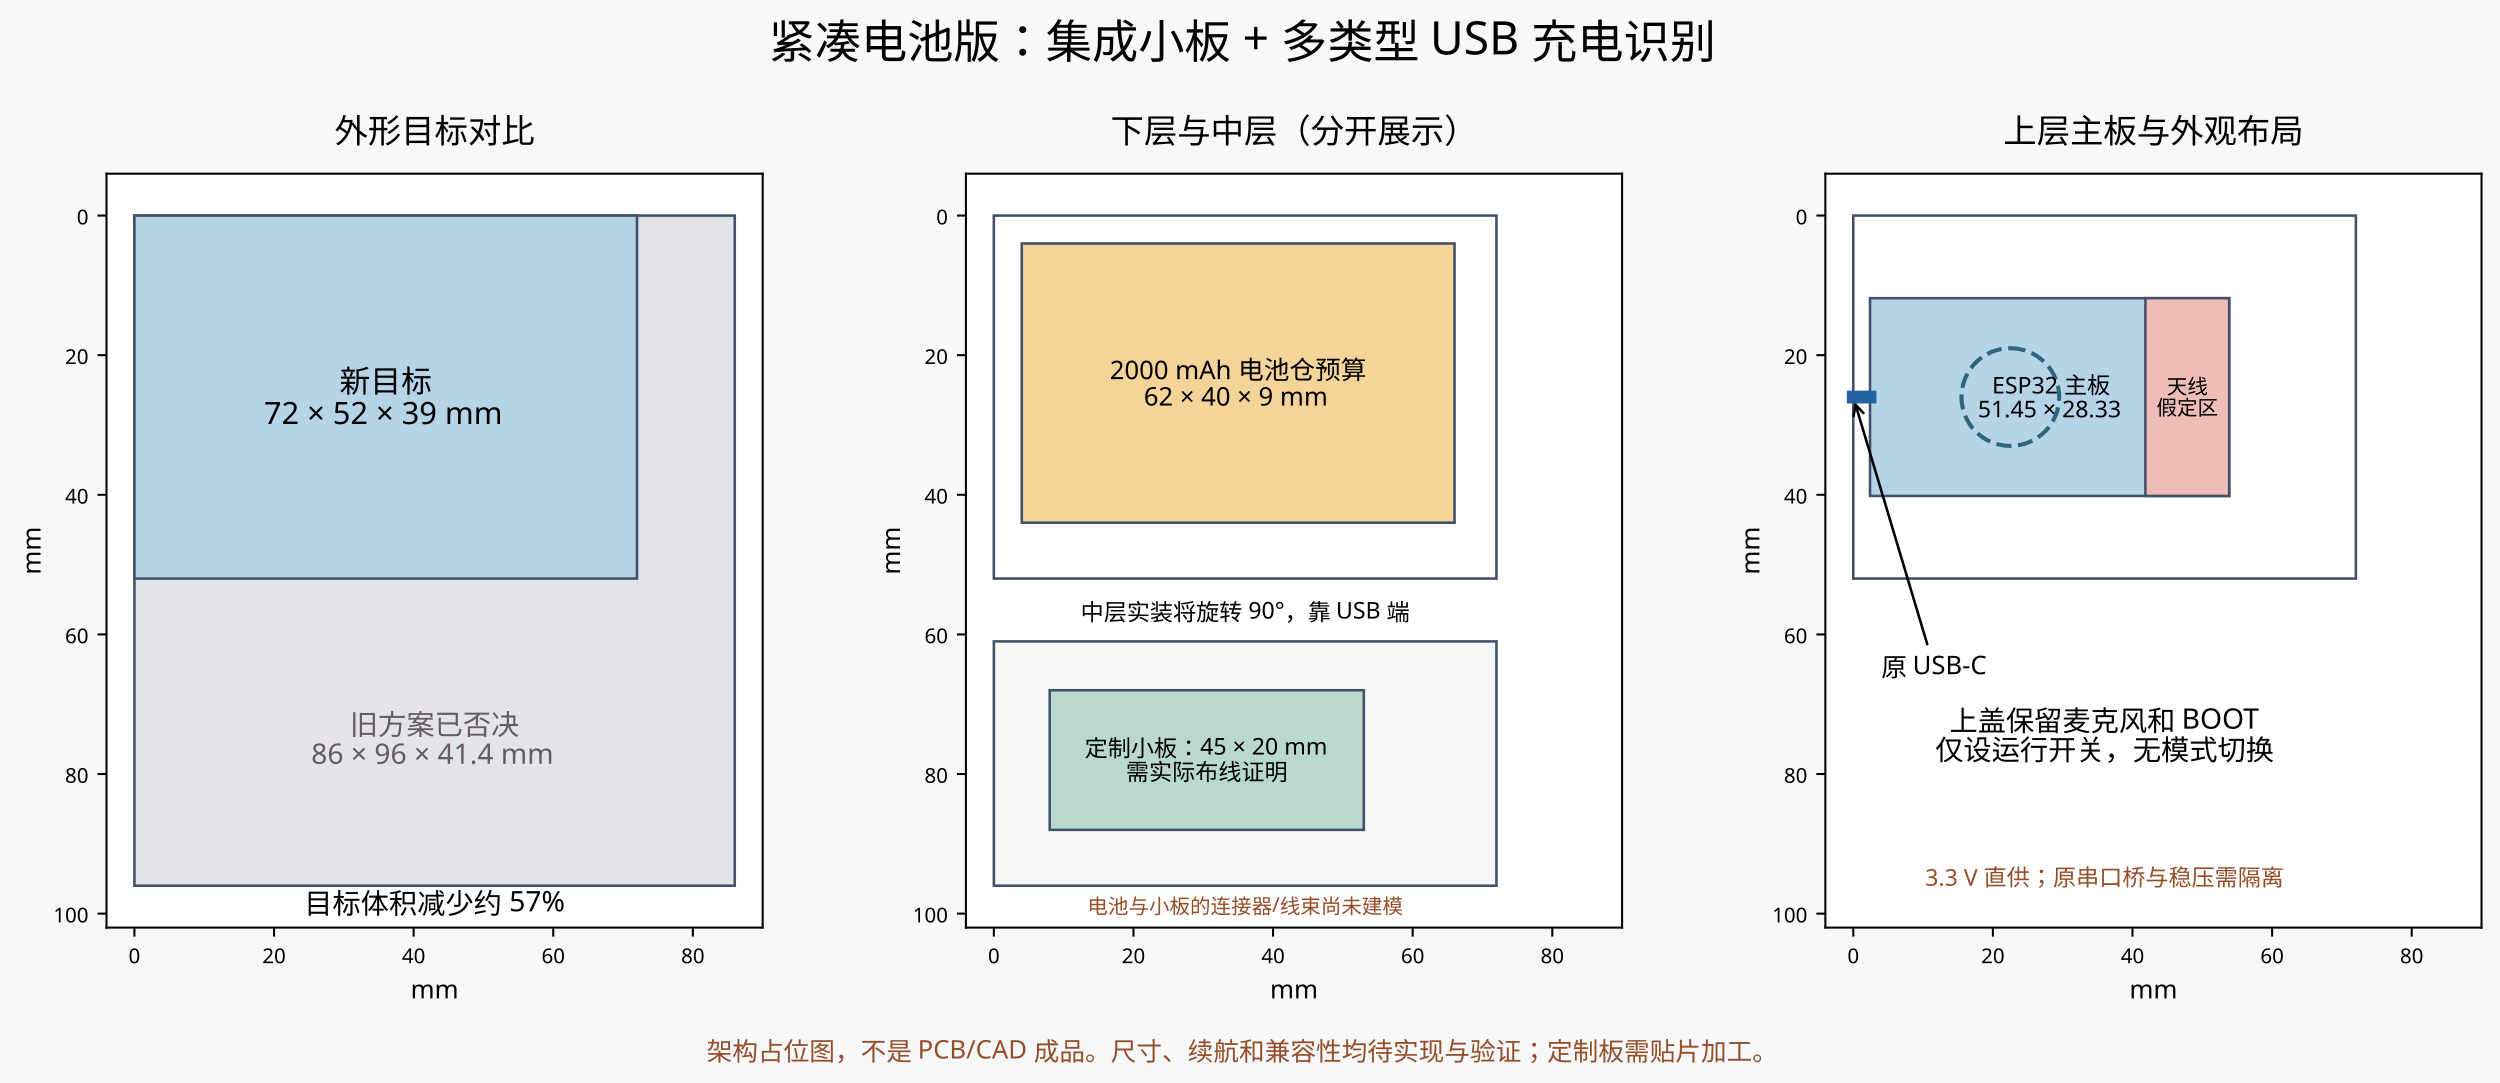
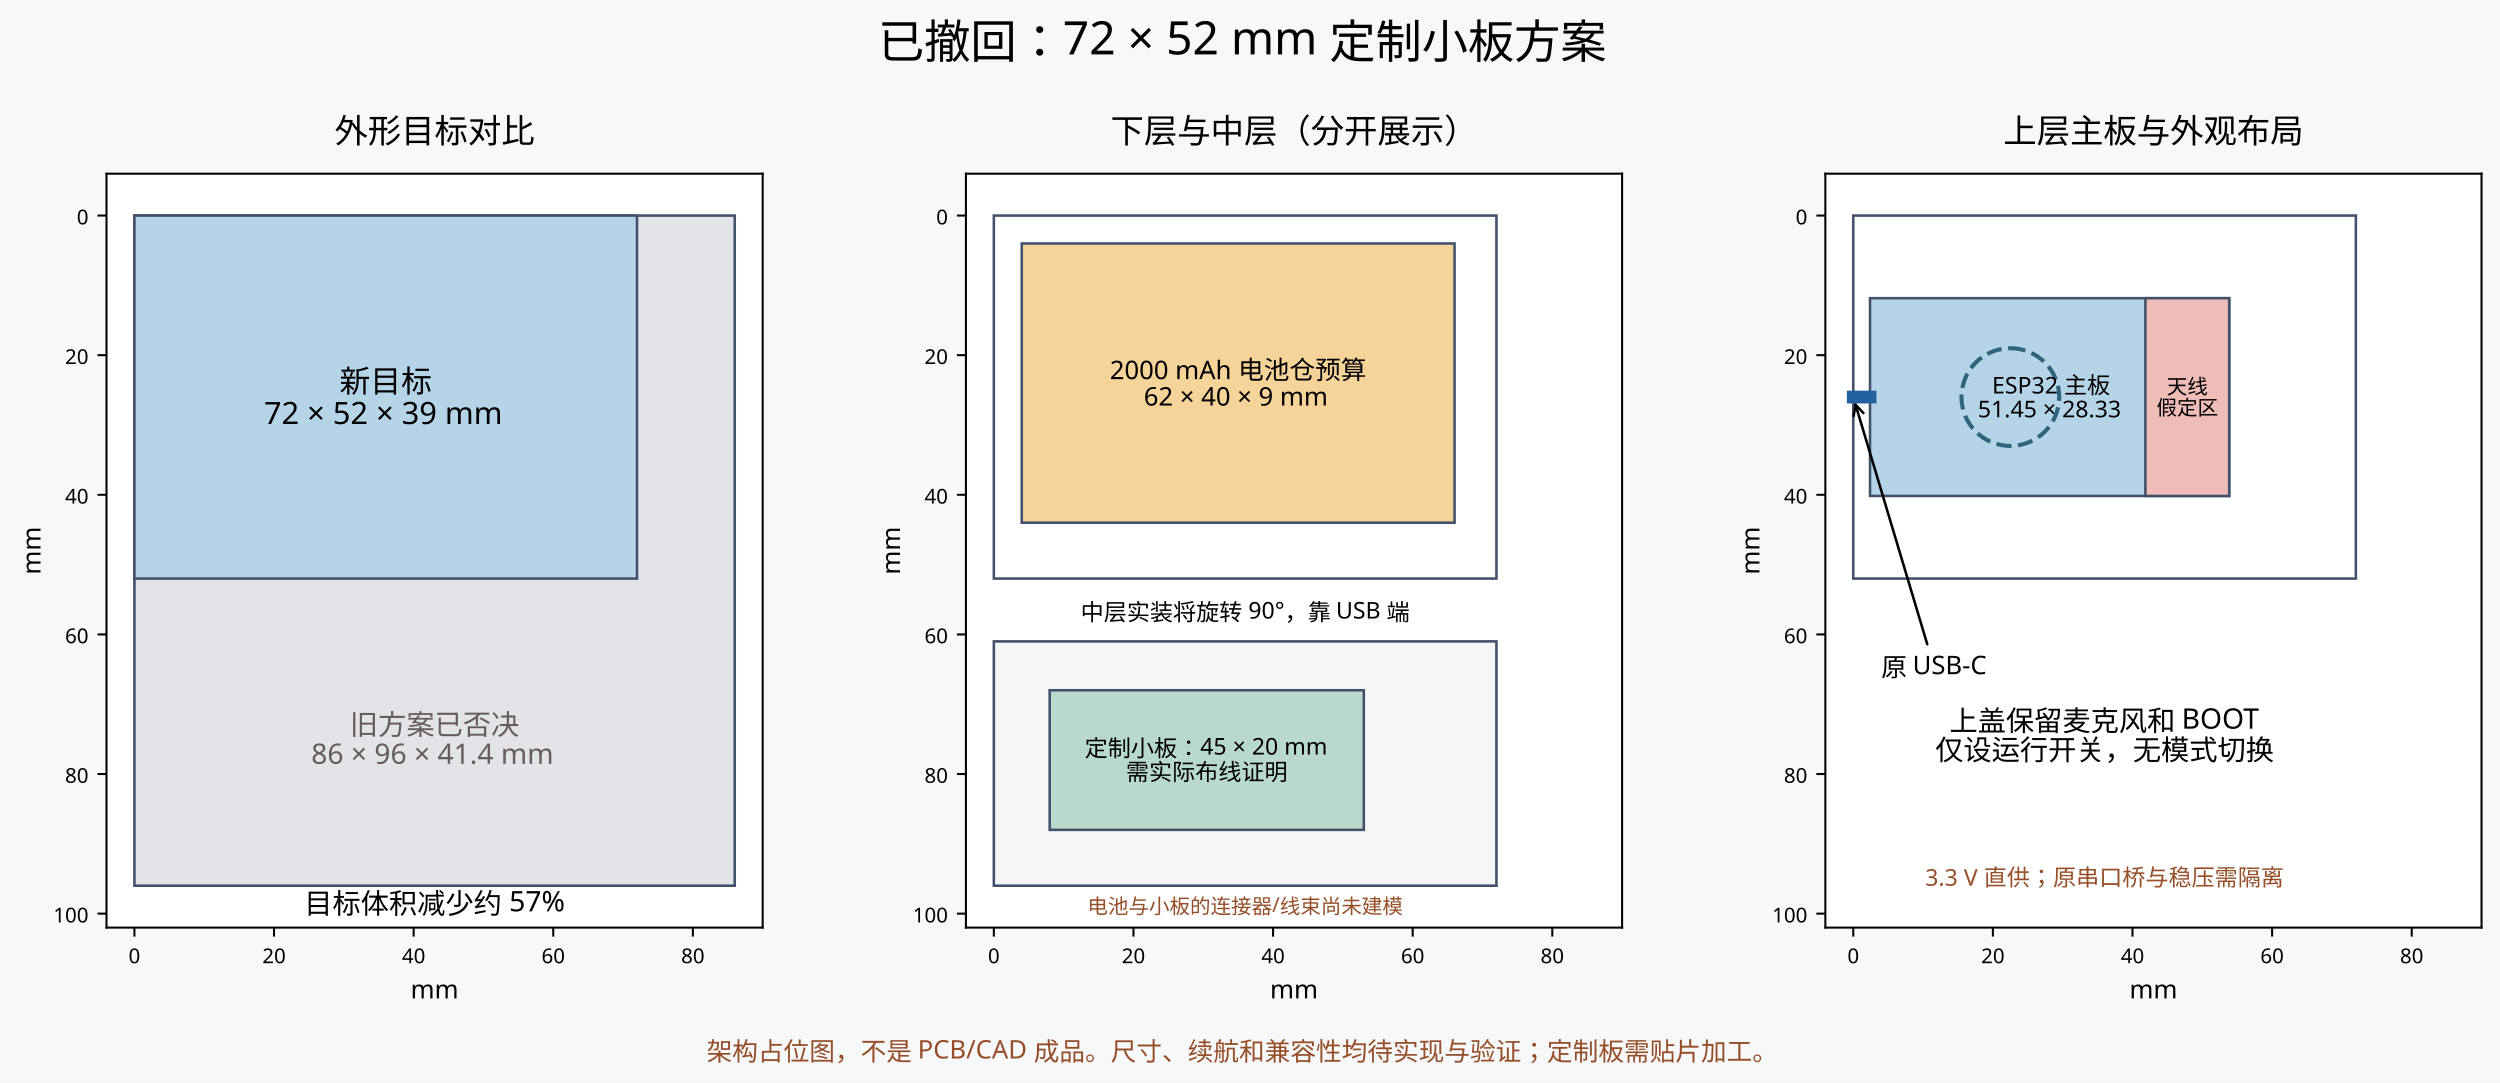
<svg xmlns="http://www.w3.org/2000/svg" xmlns:xlink="http://www.w3.org/1999/xlink" width="974.138pt" height="421.88pt" viewBox="0 0 974.138 421.88" version="1.1">
  <defs>
    <style type="text/css">*{stroke-linejoin: round; stroke-linecap: butt}</style>
  </defs>
  <g id="figure_1">
    <g id="patch_1">
      <path d="M 0 421.88 L 974.138 421.88 L 974.138 0 L 0 0 z " style="fill: #f7f8fa" />
    </g>
    <g id="axes_1">
      <g id="patch_2">
        <path d="M 41.498 361.44 L 297.178 361.44 L 297.178 67.68 L 41.498 67.68 z " style="fill: #ffffff" />
      </g>
      <g id="patch_3">
        <path d="M 52.377 84 L 286.298 84 L 286.298 345.12 L 52.377 345.12 z " clip-path="url(#p251fd408a4)" style="fill: #e3e4e8; stroke: #42506a; stroke-linejoin: miter" />
      </g>
      <g id="patch_4">
        <path d="M 52.377 84 L 248.218 84 L 248.218 225.44 L 52.377 225.44 z " clip-path="url(#p251fd408a4)" style="fill: #b6d4e8; stroke: #42506a; stroke-linejoin: miter" />
      </g>
      <g id="matplotlib.axis_1">
        <g id="xtick_1">
          <g id="line2d_1">
            <defs>
              <path id="m083791e1a9" d="M 0 0 L 0 3.5 " style="stroke: #000000; stroke-width: 0.8" />
            </defs>
            <g>
              <use xlink:href="#m083791e1a9" x="52.377" y="361.44" style="stroke: #000000; stroke-width: 0.8" />
            </g>
          </g>
          <g id="text_1">
            <text style="font-size: 8px; font-family: 'Heiti TC'; text-anchor: middle" x="52.377" y="375.32" transform="rotate(-0 52.3775 375.32)">0</text>
          </g>
        </g>
        <g id="xtick_2">
          <g id="line2d_2">
            <g>
              <use xlink:href="#m083791e1a9" x="106.778" y="361.44" style="stroke: #000000; stroke-width: 0.8" />
            </g>
          </g>
          <g id="text_2">
            <text style="font-size: 8px; font-family: 'Heiti TC'; text-anchor: middle" x="106.778" y="375.32" transform="rotate(-0 106.7775 375.32)">20</text>
          </g>
        </g>
        <g id="xtick_3">
          <g id="line2d_3">
            <g>
              <use xlink:href="#m083791e1a9" x="161.178" y="361.44" style="stroke: #000000; stroke-width: 0.8" />
            </g>
          </g>
          <g id="text_3">
            <text style="font-size: 8px; font-family: 'Heiti TC'; text-anchor: middle" x="161.178" y="375.32" transform="rotate(-0 161.1775 375.32)">40</text>
          </g>
        </g>
        <g id="xtick_4">
          <g id="line2d_4">
            <g>
              <use xlink:href="#m083791e1a9" x="215.577" y="361.44" style="stroke: #000000; stroke-width: 0.8" />
            </g>
          </g>
          <g id="text_4">
            <text style="font-size: 8px; font-family: 'Heiti TC'; text-anchor: middle" x="215.577" y="375.32" transform="rotate(-0 215.5775 375.32)">60</text>
          </g>
        </g>
        <g id="xtick_5">
          <g id="line2d_5">
            <g>
              <use xlink:href="#m083791e1a9" x="269.978" y="361.44" style="stroke: #000000; stroke-width: 0.8" />
            </g>
          </g>
          <g id="text_5">
            <text style="font-size: 8px; font-family: 'Heiti TC'; text-anchor: middle" x="269.978" y="375.32" transform="rotate(-0 269.9775 375.32)">80</text>
          </g>
        </g>
        <g id="text_6">
          <text style="font-size: 10px; font-family: 'Heiti TC'; text-anchor: middle" x="169.338" y="389.04" transform="rotate(-0 169.3375 389.04)">mm</text>
        </g>
      </g>
      <g id="matplotlib.axis_2">
        <g id="ytick_1">
          <g id="line2d_6">
            <defs>
              <path id="mc81fb13457" d="M 0 0 L -3.5 0 " style="stroke: #000000; stroke-width: 0.8" />
            </defs>
            <g>
              <use xlink:href="#mc81fb13457" x="41.498" y="84" style="stroke: #000000; stroke-width: 0.8" />
            </g>
          </g>
          <g id="text_7">
            <text style="font-size: 8px; font-family: 'Heiti TC'; text-anchor: end" x="34.498" y="87.44" transform="rotate(-0 34.4975 87.44)">0</text>
          </g>
        </g>
        <g id="ytick_2">
          <g id="line2d_7">
            <g>
              <use xlink:href="#mc81fb13457" x="41.498" y="138.4" style="stroke: #000000; stroke-width: 0.8" />
            </g>
          </g>
          <g id="text_8">
            <text style="font-size: 8px; font-family: 'Heiti TC'; text-anchor: end" x="34.498" y="141.84" transform="rotate(-0 34.4975 141.84)">20</text>
          </g>
        </g>
        <g id="ytick_3">
          <g id="line2d_8">
            <g>
              <use xlink:href="#mc81fb13457" x="41.498" y="192.8" style="stroke: #000000; stroke-width: 0.8" />
            </g>
          </g>
          <g id="text_9">
            <text style="font-size: 8px; font-family: 'Heiti TC'; text-anchor: end" x="34.498" y="196.24" transform="rotate(-0 34.4975 196.24)">40</text>
          </g>
        </g>
        <g id="ytick_4">
          <g id="line2d_9">
            <g>
              <use xlink:href="#mc81fb13457" x="41.498" y="247.2" style="stroke: #000000; stroke-width: 0.8" />
            </g>
          </g>
          <g id="text_10">
            <text style="font-size: 8px; font-family: 'Heiti TC'; text-anchor: end" x="34.498" y="250.64" transform="rotate(-0 34.4975 250.64)">60</text>
          </g>
        </g>
        <g id="ytick_5">
          <g id="line2d_10">
            <g>
              <use xlink:href="#mc81fb13457" x="41.498" y="301.6" style="stroke: #000000; stroke-width: 0.8" />
            </g>
          </g>
          <g id="text_11">
            <text style="font-size: 8px; font-family: 'Heiti TC'; text-anchor: end" x="34.498" y="305.04" transform="rotate(-0 34.4975 305.04)">80</text>
          </g>
        </g>
        <g id="ytick_6">
          <g id="line2d_11">
            <g>
              <use xlink:href="#mc81fb13457" x="41.498" y="356" style="stroke: #000000; stroke-width: 0.8" />
            </g>
          </g>
          <g id="text_12">
            <text style="font-size: 8px; font-family: 'Heiti TC'; text-anchor: end" x="34.498" y="359.44" transform="rotate(-0 34.4975 359.44)">100</text>
          </g>
        </g>
        <g id="text_13">
          <text style="font-size: 10px; font-family: 'Heiti TC'; text-anchor: middle" x="15.8" y="214.56" transform="rotate(-90 15.8 214.56)">mm</text>
        </g>
      </g>
      <g id="patch_5">
        <path d="M 41.498 361.44 L 41.498 67.68 " style="fill: none; stroke: #000000; stroke-width: 0.8; stroke-linejoin: miter; stroke-linecap: square" />
      </g>
      <g id="patch_6">
        <path d="M 297.178 361.44 L 297.178 67.68 " style="fill: none; stroke: #000000; stroke-width: 0.8; stroke-linejoin: miter; stroke-linecap: square" />
      </g>
      <g id="patch_7">
        <path d="M 41.498 361.44 L 297.178 361.44 " style="fill: none; stroke: #000000; stroke-width: 0.8; stroke-linejoin: miter; stroke-linecap: square" />
      </g>
      <g id="patch_8">
        <path d="M 41.498 67.68 L 297.178 67.68 " style="fill: none; stroke: #000000; stroke-width: 0.8; stroke-linejoin: miter; stroke-linecap: square" />
      </g>
      <g id="text_14">
        <text style="font-size: 12px; font-family: 'Heiti TC'" transform="translate(132.2975 152.86)">新目标</text>
        <text style="font-size: 12px; font-family: 'Heiti TC'" transform="translate(102.8469 165.22)">72 × 52 × 39 mm</text>
      </g>
      <g id="text_15">
        <text style="font-size: 11px; font-family: 'Heiti TC'; fill: #655b60" transform="translate(136.3375 286.295)">旧方案已否决</text>
        <text style="font-size: 11px; font-family: 'Heiti TC'; fill: #655b60" transform="translate(121.2701 297.625)">86 × 96 × 41.4 mm</text>
      </g>
      <g id="text_16">
        <text style="font-size: 11px; font-family: 'Heiti TC'; text-anchor: middle" x="169.338" y="356" transform="rotate(-0 169.3375 356)">目标体积减少约 57%</text>
      </g>
      <g id="text_17">
        <text style="font-size: 13px; font-family: 'Heiti TC'; text-anchor: middle" x="169.338" y="55.68" transform="rotate(-0 169.3375 55.68)">外形目标对比</text>
      </g>
    </g>
    <g id="axes_2">
      <g id="patch_9">
        <path d="M 376.377 361.44 L 632.058 361.44 L 632.058 67.68 L 376.377 67.68 z " style="fill: #ffffff" />
      </g>
      <g id="patch_10">
        <path d="M 387.257 84 L 583.097 84 L 583.097 225.44 L 387.257 225.44 z " clip-path="url(#p5114947b58)" style="fill: #ffffff; stroke: #42506a; stroke-linejoin: miter" />
      </g>
      <g id="patch_11">
        <path d="M 398.137 94.88 L 566.778 94.88 L 566.778 203.68 L 398.137 203.68 z " clip-path="url(#p5114947b58)" style="fill: #f5d49a; stroke: #42506a; stroke-linejoin: miter" />
      </g>
      <g id="patch_12">
        <path d="M 387.257 249.92 L 583.097 249.92 L 583.097 345.12 L 387.257 345.12 z " clip-path="url(#p5114947b58)" style="fill: #f4f6f7; stroke: #42506a; stroke-linejoin: miter" />
      </g>
      <g id="patch_13">
        <path d="M 409.017 268.96 L 531.418 268.96 L 531.418 323.36 L 409.017 323.36 z " clip-path="url(#p5114947b58)" style="fill: #b8d9cb; stroke: #42506a; stroke-linejoin: miter" />
      </g>
      <g id="matplotlib.axis_3">
        <g id="xtick_6">
          <g id="line2d_12">
            <g>
              <use xlink:href="#m083791e1a9" x="387.257" y="361.44" style="stroke: #000000; stroke-width: 0.8" />
            </g>
          </g>
          <g id="text_18">
            <text style="font-size: 8px; font-family: 'Heiti TC'; text-anchor: middle" x="387.257" y="375.32" transform="rotate(-0 387.2575 375.32)">0</text>
          </g>
        </g>
        <g id="xtick_7">
          <g id="line2d_13">
            <g>
              <use xlink:href="#m083791e1a9" x="441.658" y="361.44" style="stroke: #000000; stroke-width: 0.8" />
            </g>
          </g>
          <g id="text_19">
            <text style="font-size: 8px; font-family: 'Heiti TC'; text-anchor: middle" x="441.658" y="375.32" transform="rotate(-0 441.6575 375.32)">20</text>
          </g>
        </g>
        <g id="xtick_8">
          <g id="line2d_14">
            <g>
              <use xlink:href="#m083791e1a9" x="496.058" y="361.44" style="stroke: #000000; stroke-width: 0.8" />
            </g>
          </g>
          <g id="text_20">
            <text style="font-size: 8px; font-family: 'Heiti TC'; text-anchor: middle" x="496.058" y="375.32" transform="rotate(-0 496.0575 375.32)">40</text>
          </g>
        </g>
        <g id="xtick_9">
          <g id="line2d_15">
            <g>
              <use xlink:href="#m083791e1a9" x="550.457" y="361.44" style="stroke: #000000; stroke-width: 0.8" />
            </g>
          </g>
          <g id="text_21">
            <text style="font-size: 8px; font-family: 'Heiti TC'; text-anchor: middle" x="550.457" y="375.32" transform="rotate(-0 550.4575 375.32)">60</text>
          </g>
        </g>
        <g id="xtick_10">
          <g id="line2d_16">
            <g>
              <use xlink:href="#m083791e1a9" x="604.857" y="361.44" style="stroke: #000000; stroke-width: 0.8" />
            </g>
          </g>
          <g id="text_22">
            <text style="font-size: 8px; font-family: 'Heiti TC'; text-anchor: middle" x="604.857" y="375.32" transform="rotate(-0 604.8575 375.32)">80</text>
          </g>
        </g>
        <g id="text_23">
          <text style="font-size: 10px; font-family: 'Heiti TC'; text-anchor: middle" x="504.217" y="389.04" transform="rotate(-0 504.2175 389.04)">mm</text>
        </g>
      </g>
      <g id="matplotlib.axis_4">
        <g id="ytick_7">
          <g id="line2d_17">
            <g>
              <use xlink:href="#mc81fb13457" x="376.377" y="84" style="stroke: #000000; stroke-width: 0.8" />
            </g>
          </g>
          <g id="text_24">
            <text style="font-size: 8px; font-family: 'Heiti TC'; text-anchor: end" x="369.377" y="87.44" transform="rotate(-0 369.3775 87.44)">0</text>
          </g>
        </g>
        <g id="ytick_8">
          <g id="line2d_18">
            <g>
              <use xlink:href="#mc81fb13457" x="376.377" y="138.4" style="stroke: #000000; stroke-width: 0.8" />
            </g>
          </g>
          <g id="text_25">
            <text style="font-size: 8px; font-family: 'Heiti TC'; text-anchor: end" x="369.377" y="141.84" transform="rotate(-0 369.3775 141.84)">20</text>
          </g>
        </g>
        <g id="ytick_9">
          <g id="line2d_19">
            <g>
              <use xlink:href="#mc81fb13457" x="376.377" y="192.8" style="stroke: #000000; stroke-width: 0.8" />
            </g>
          </g>
          <g id="text_26">
            <text style="font-size: 8px; font-family: 'Heiti TC'; text-anchor: end" x="369.377" y="196.24" transform="rotate(-0 369.3775 196.24)">40</text>
          </g>
        </g>
        <g id="ytick_10">
          <g id="line2d_20">
            <g>
              <use xlink:href="#mc81fb13457" x="376.377" y="247.2" style="stroke: #000000; stroke-width: 0.8" />
            </g>
          </g>
          <g id="text_27">
            <text style="font-size: 8px; font-family: 'Heiti TC'; text-anchor: end" x="369.377" y="250.64" transform="rotate(-0 369.3775 250.64)">60</text>
          </g>
        </g>
        <g id="ytick_11">
          <g id="line2d_21">
            <g>
              <use xlink:href="#mc81fb13457" x="376.377" y="301.6" style="stroke: #000000; stroke-width: 0.8" />
            </g>
          </g>
          <g id="text_28">
            <text style="font-size: 8px; font-family: 'Heiti TC'; text-anchor: end" x="369.377" y="305.04" transform="rotate(-0 369.3775 305.04)">80</text>
          </g>
        </g>
        <g id="ytick_12">
          <g id="line2d_22">
            <g>
              <use xlink:href="#mc81fb13457" x="376.377" y="356" style="stroke: #000000; stroke-width: 0.8" />
            </g>
          </g>
          <g id="text_29">
            <text style="font-size: 8px; font-family: 'Heiti TC'; text-anchor: end" x="369.377" y="359.44" transform="rotate(-0 369.3775 359.44)">100</text>
          </g>
        </g>
        <g id="text_30">
          <text style="font-size: 10px; font-family: 'Heiti TC'; text-anchor: middle" x="350.68" y="214.56" transform="rotate(-90 350.68 214.56)">mm</text>
        </g>
      </g>
      <g id="patch_14">
        <path d="M 376.377 361.44 L 376.377 67.68 " style="fill: none; stroke: #000000; stroke-width: 0.8; stroke-linejoin: miter; stroke-linecap: square" />
      </g>
      <g id="patch_15">
        <path d="M 632.058 361.44 L 632.058 67.68 " style="fill: none; stroke: #000000; stroke-width: 0.8; stroke-linejoin: miter; stroke-linecap: square" />
      </g>
      <g id="patch_16">
        <path d="M 376.377 361.44 L 632.058 361.44 " style="fill: none; stroke: #000000; stroke-width: 0.8; stroke-linejoin: miter; stroke-linecap: square" />
      </g>
      <g id="patch_17">
        <path d="M 376.377 67.68 L 632.058 67.68 " style="fill: none; stroke: #000000; stroke-width: 0.8; stroke-linejoin: miter; stroke-linecap: square" />
      </g>
      <g id="text_31">
        <text style="font-size: 10px; font-family: 'Heiti TC'" transform="translate(432.4364 147.73)">2000 mAh 电池仓预算</text>
        <text style="font-size: 10px; font-family: 'Heiti TC'" transform="translate(445.6856 158.03)">62 × 40 × 9 mm</text>
      </g>
      <g id="text_32">
        <text style="font-size: 9px; font-family: 'Heiti TC'" transform="translate(422.6469 294.765)">定制小板：45 × 20 mm</text>
        <text style="font-size: 9px; font-family: 'Heiti TC'" transform="translate(438.7175 304.035)">需实际布线证明</text>
      </g>
      <g id="text_33">
        <text style="font-size: 9px; font-family: 'Heiti TC'; text-anchor: middle" x="485.178" y="241.76" transform="rotate(-0 485.1775 241.76)">中层实装将旋转 90°，靠 USB 端</text>
      </g>
      <g id="text_34">
        <text style="font-size: 8px; font-family: 'Heiti TC'; text-anchor: middle; fill: #954e28" x="485.178" y="356" transform="rotate(-0 485.1775 356)">电池与小板的连接器/线束尚未建模</text>
      </g>
      <g id="text_35">
        <text style="font-size: 13px; font-family: 'Heiti TC'; text-anchor: middle" x="504.217" y="55.68" transform="rotate(-0 504.2175 55.68)">下层与中层（分开展示）</text>
      </g>
    </g>
    <g id="axes_3">
      <g id="patch_18">
        <path d="M 711.258 361.44 L 966.938 361.44 L 966.938 67.68 L 711.258 67.68 z " style="fill: #ffffff" />
      </g>
      <g id="patch_19">
        <path d="M 722.138 84 L 917.977 84 L 917.977 225.44 L 722.138 225.44 z " clip-path="url(#pfa849a8f6a)" style="fill: #ffffff; stroke: #42506a; stroke-linejoin: miter" />
      </g>
      <g id="patch_20">
        <path d="M 728.665 116.191 L 868.61 116.191 L 868.61 193.249 L 728.665 193.249 z " clip-path="url(#pfa849a8f6a)" style="fill: #b6d4e8; stroke: #42506a; stroke-linejoin: miter" />
      </g>
      <g id="patch_21">
        <path d="M 835.97 116.191 L 868.61 116.191 L 868.61 193.249 L 835.97 193.249 z " clip-path="url(#pfa849a8f6a)" style="fill: #eebdb7; stroke: #42506a; stroke-linejoin: miter" />
      </g>
      <g id="patch_22">
        <path d="M 783.337 135.68 C 788.387 135.68 793.23 137.686 796.801 141.257 C 800.371 144.827 802.378 149.671 802.378 154.72 C 802.378 159.769 800.371 164.613 796.801 168.183 C 793.23 171.754 788.387 173.76 783.337 173.76 C 778.288 173.76 773.445 171.754 769.874 168.183 C 766.304 164.613 764.298 159.769 764.298 154.72 C 764.298 149.671 766.304 144.827 769.874 141.257 C 773.445 137.686 778.288 135.68 783.337 135.68 L 783.337 135.68 z " clip-path="url(#pfa849a8f6a)" style="fill: none; stroke-dasharray: 5.92,2.56; stroke-dashoffset: 0; stroke: #2e647c; stroke-width: 1.6; stroke-linejoin: miter" />
      </g>
      <g id="matplotlib.axis_5">
        <g id="xtick_11">
          <g id="line2d_23">
            <g>
              <use xlink:href="#m083791e1a9" x="722.138" y="361.44" style="stroke: #000000; stroke-width: 0.8" />
            </g>
          </g>
          <g id="text_36">
            <text style="font-size: 8px; font-family: 'Heiti TC'; text-anchor: middle" x="722.138" y="375.32" transform="rotate(-0 722.1375 375.32)">0</text>
          </g>
        </g>
        <g id="xtick_12">
          <g id="line2d_24">
            <g>
              <use xlink:href="#m083791e1a9" x="776.538" y="361.44" style="stroke: #000000; stroke-width: 0.8" />
            </g>
          </g>
          <g id="text_37">
            <text style="font-size: 8px; font-family: 'Heiti TC'; text-anchor: middle" x="776.538" y="375.32" transform="rotate(-0 776.5375 375.32)">20</text>
          </g>
        </g>
        <g id="xtick_13">
          <g id="line2d_25">
            <g>
              <use xlink:href="#m083791e1a9" x="830.938" y="361.44" style="stroke: #000000; stroke-width: 0.8" />
            </g>
          </g>
          <g id="text_38">
            <text style="font-size: 8px; font-family: 'Heiti TC'; text-anchor: middle" x="830.938" y="375.32" transform="rotate(-0 830.9375 375.32)">40</text>
          </g>
        </g>
        <g id="xtick_14">
          <g id="line2d_26">
            <g>
              <use xlink:href="#m083791e1a9" x="885.337" y="361.44" style="stroke: #000000; stroke-width: 0.8" />
            </g>
          </g>
          <g id="text_39">
            <text style="font-size: 8px; font-family: 'Heiti TC'; text-anchor: middle" x="885.337" y="375.32" transform="rotate(-0 885.3375 375.32)">60</text>
          </g>
        </g>
        <g id="xtick_15">
          <g id="line2d_27">
            <g>
              <use xlink:href="#m083791e1a9" x="939.737" y="361.44" style="stroke: #000000; stroke-width: 0.8" />
            </g>
          </g>
          <g id="text_40">
            <text style="font-size: 8px; font-family: 'Heiti TC'; text-anchor: middle" x="939.737" y="375.32" transform="rotate(-0 939.7375 375.32)">80</text>
          </g>
        </g>
        <g id="text_41">
          <text style="font-size: 10px; font-family: 'Heiti TC'; text-anchor: middle" x="839.097" y="389.04" transform="rotate(-0 839.0975 389.04)">mm</text>
        </g>
      </g>
      <g id="matplotlib.axis_6">
        <g id="ytick_13">
          <g id="line2d_28">
            <g>
              <use xlink:href="#mc81fb13457" x="711.258" y="84" style="stroke: #000000; stroke-width: 0.8" />
            </g>
          </g>
          <g id="text_42">
            <text style="font-size: 8px; font-family: 'Heiti TC'; text-anchor: end" x="704.258" y="87.44" transform="rotate(-0 704.2575 87.44)">0</text>
          </g>
        </g>
        <g id="ytick_14">
          <g id="line2d_29">
            <g>
              <use xlink:href="#mc81fb13457" x="711.258" y="138.4" style="stroke: #000000; stroke-width: 0.8" />
            </g>
          </g>
          <g id="text_43">
            <text style="font-size: 8px; font-family: 'Heiti TC'; text-anchor: end" x="704.258" y="141.84" transform="rotate(-0 704.2575 141.84)">20</text>
          </g>
        </g>
        <g id="ytick_15">
          <g id="line2d_30">
            <g>
              <use xlink:href="#mc81fb13457" x="711.258" y="192.8" style="stroke: #000000; stroke-width: 0.8" />
            </g>
          </g>
          <g id="text_44">
            <text style="font-size: 8px; font-family: 'Heiti TC'; text-anchor: end" x="704.258" y="196.24" transform="rotate(-0 704.2575 196.24)">40</text>
          </g>
        </g>
        <g id="ytick_16">
          <g id="line2d_31">
            <g>
              <use xlink:href="#mc81fb13457" x="711.258" y="247.2" style="stroke: #000000; stroke-width: 0.8" />
            </g>
          </g>
          <g id="text_45">
            <text style="font-size: 8px; font-family: 'Heiti TC'; text-anchor: end" x="704.258" y="250.64" transform="rotate(-0 704.2575 250.64)">60</text>
          </g>
        </g>
        <g id="ytick_17">
          <g id="line2d_32">
            <g>
              <use xlink:href="#mc81fb13457" x="711.258" y="301.6" style="stroke: #000000; stroke-width: 0.8" />
            </g>
          </g>
          <g id="text_46">
            <text style="font-size: 8px; font-family: 'Heiti TC'; text-anchor: end" x="704.258" y="305.04" transform="rotate(-0 704.2575 305.04)">80</text>
          </g>
        </g>
        <g id="ytick_18">
          <g id="line2d_33">
            <g>
              <use xlink:href="#mc81fb13457" x="711.258" y="356" style="stroke: #000000; stroke-width: 0.8" />
            </g>
          </g>
          <g id="text_47">
            <text style="font-size: 8px; font-family: 'Heiti TC'; text-anchor: end" x="704.258" y="359.44" transform="rotate(-0 704.2575 359.44)">100</text>
          </g>
        </g>
        <g id="text_48">
          <text style="font-size: 10px; font-family: 'Heiti TC'; text-anchor: middle" x="685.56" y="214.56" transform="rotate(-90 685.56 214.56)">mm</text>
        </g>
      </g>
      <g id="line2d_34">
        <path d="M 722.138 154.72 L 728.665 154.72 " clip-path="url(#pfa849a8f6a)" style="fill: none; stroke: #2461a0; stroke-width: 5; stroke-linecap: square" />
      </g>
      <g id="patch_23">
        <path d="M 711.258 361.44 L 711.258 67.68 " style="fill: none; stroke: #000000; stroke-width: 0.8; stroke-linejoin: miter; stroke-linecap: square" />
      </g>
      <g id="patch_24">
        <path d="M 966.938 361.44 L 966.938 67.68 " style="fill: none; stroke: #000000; stroke-width: 0.8; stroke-linejoin: miter; stroke-linecap: square" />
      </g>
      <g id="patch_25">
        <path d="M 711.258 361.44 L 966.938 361.44 " style="fill: none; stroke: #000000; stroke-width: 0.8; stroke-linejoin: miter; stroke-linecap: square" />
      </g>
      <g id="patch_26">
        <path d="M 711.258 67.68 L 966.938 67.68 " style="fill: none; stroke: #000000; stroke-width: 0.8; stroke-linejoin: miter; stroke-linecap: square" />
      </g>
      <g id="text_49">
        <text style="font-size: 9px; font-family: 'Heiti TC'" transform="translate(776.2092 153.325)">ESP32 主板</text>
        <text style="font-size: 9px; font-family: 'Heiti TC'" transform="translate(770.6672 162.595)">51.45 × 28.33</text>
      </g>
      <g id="text_50">
        <text style="font-size: 8px; font-family: 'Heiti TC'" transform="translate(844.2895 153.48)">天线</text>
        <text style="font-size: 8px; font-family: 'Heiti TC'" transform="translate(840.2895 161.72)">假定区</text>
      </g>
      <g id="patch_27">
        <path d="M 750.958 251.003 Q 736.835 203.821 723.032 157.71 " style="fill: none; stroke: #000000; stroke-linecap: round" />
        <path d="M 722.264 162.115 L 723.032 157.71 L 726.096 160.968 " style="fill: none; stroke: #000000; stroke-linecap: round" />
      </g>
      <g id="text_51">
        <text style="font-size: 10px; font-family: 'Heiti TC'; text-anchor: start" x="733.018" y="263.52" transform="rotate(-0 733.0175 263.52)">原 USB-C</text>
      </g>
      <g id="text_52">
        <text style="font-size: 11px; font-family: 'Heiti TC'" transform="translate(759.6228 284.83)">上盖保留麦克风和 BOOT</text>
        <text style="font-size: 11px; font-family: 'Heiti TC'" transform="translate(754.0575 296.16)">仅设运行开关，无模式切换</text>
      </g>
      <g id="text_53">
        <text style="font-size: 9px; font-family: 'Heiti TC'; text-anchor: middle; fill: #954e28" x="820.058" y="345.12" transform="rotate(-0 820.0575 345.12)">3.3 V 直供；原串口桥与稳压需隔离</text>
      </g>
      <g id="text_54">
        <text style="font-size: 13px; font-family: 'Heiti TC'; text-anchor: middle" x="839.097" y="55.68" transform="rotate(-0 839.0975 55.68)">上层主板与外观布局</text>
      </g>
    </g>
    <g id="text_55">
-       <text style="font-size: 18px; font-family: 'Heiti TC'; text-anchor: middle" x="484.058" y="22.68" transform="rotate(-0 484.0575 22.68)">紧凑电池版：集成小板 + 多类型 USB 充电识别</text>
+       <text style="font-size: 18px; font-family: 'Heiti TC'; text-anchor: middle" x="484.058" y="22.68" transform="rotate(-0 484.0575 22.68)">已撤回：72 × 52 mm 定制小板方案</text>
    </g>
    <g id="text_56">
      <text style="font-size: 10px; font-family: 'Heiti TC'; text-anchor: middle; fill: #954e28" x="484.058" y="413.28" transform="rotate(-0 484.0575 413.28)">架构占位图，不是 PCB/CAD 成品。尺寸、续航和兼容性均待实现与验证；定制板需贴片加工。</text>
    </g>
  </g>
  <defs>
    <clipPath id="p251fd408a4">
      <rect x="41.498" y="67.68" width="255.68" height="293.76" />
    </clipPath>
    <clipPath id="p5114947b58">
      <rect x="376.377" y="67.68" width="255.68" height="293.76" />
    </clipPath>
    <clipPath id="pfa849a8f6a">
      <rect x="711.258" y="67.68" width="255.68" height="293.76" />
    </clipPath>
  </defs>
</svg>
